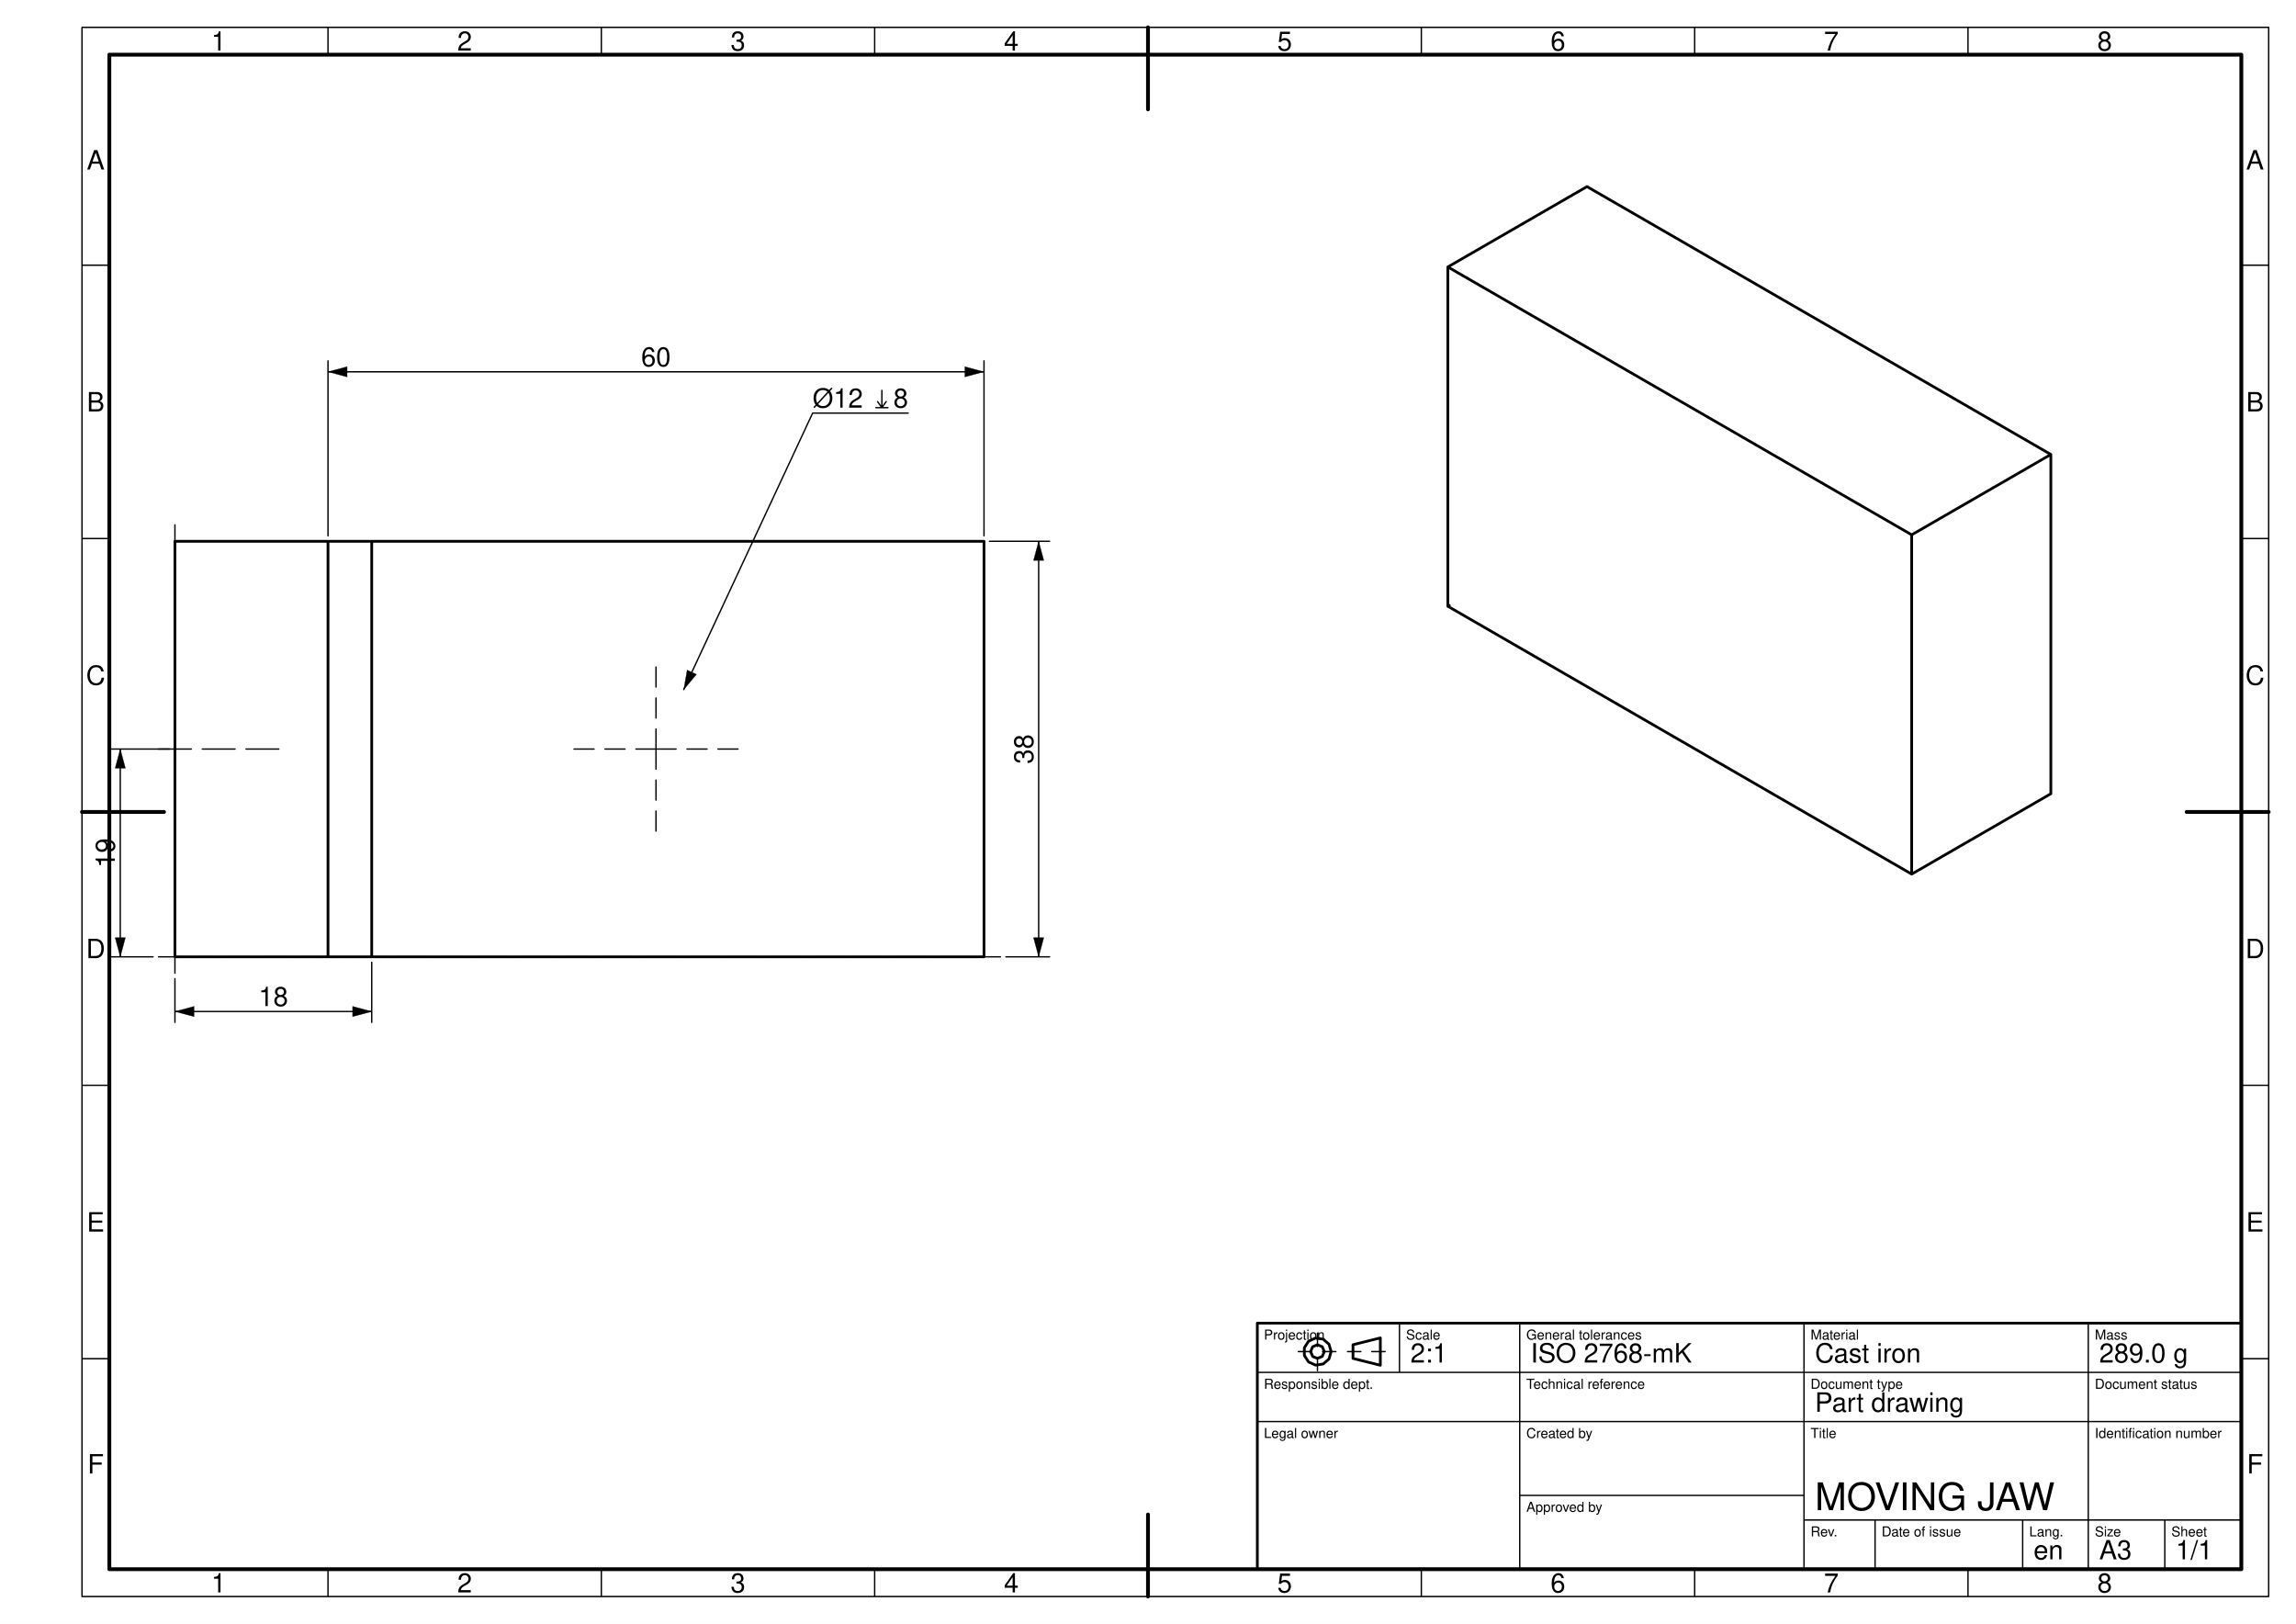
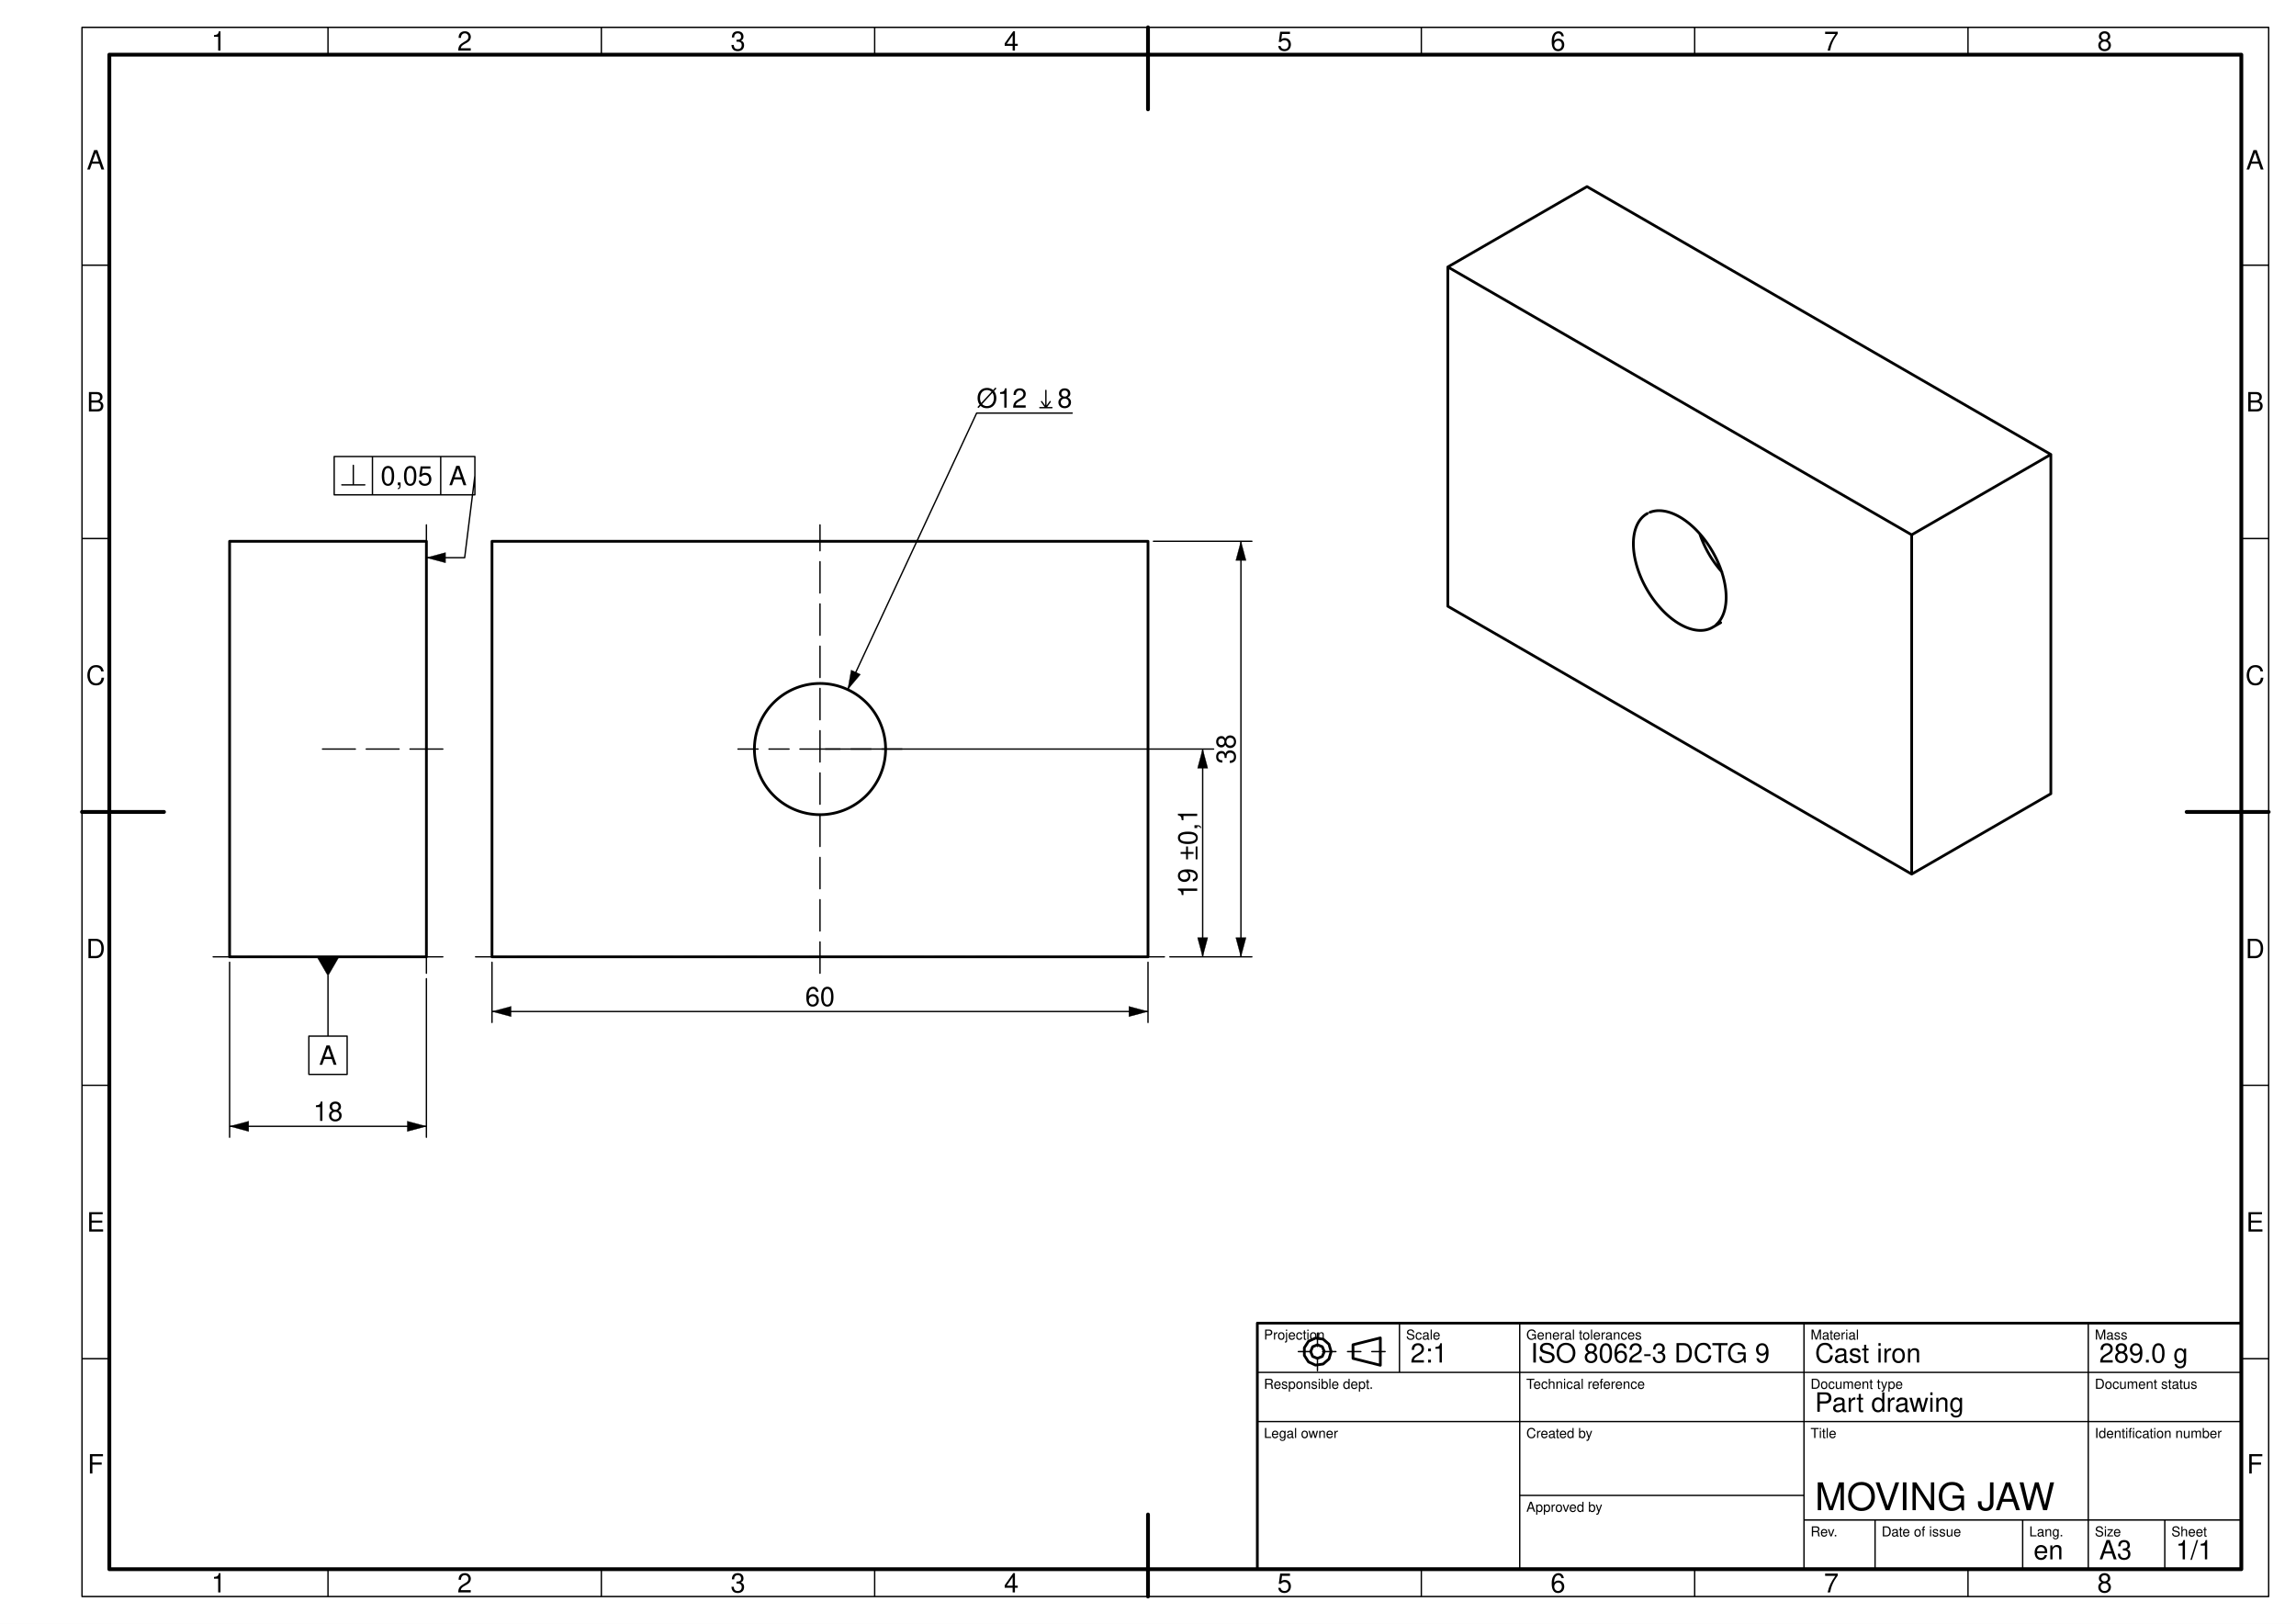
<svg xmlns="http://www.w3.org/2000/svg" width="420mm" height="297mm" viewBox="0 0 420 297">
  <rect width="420" height="297" fill="white" />
-   <path d="M60.000 68.000L63.500 68.938L63.500 67.062Z" fill="rgb(0,0,0)" stroke="rgb(0,0,0)" stroke-width="0.05" />
-   <path d="M180.000 68.000L176.500 67.062L176.500 68.938Z" fill="rgb(0,0,0)" stroke="rgb(0,0,0)" stroke-width="0.05" />
-   <path d="M32.000 185.000L35.500 185.938L35.500 184.062Z" fill="rgb(0,0,0)" stroke="rgb(0,0,0)" stroke-width="0.05" />
-   <path d="M68.000 185.000L64.500 184.062L64.500 185.938Z" fill="rgb(0,0,0)" stroke="rgb(0,0,0)" stroke-width="0.05" />
-   <path d="M190.000 175.000L190.938 171.500L189.062 171.500Z" fill="rgb(0,0,0)" stroke="rgb(0,0,0)" stroke-width="0.05" />
-   <path d="M190.000 99.000L189.062 102.500L190.938 102.500Z" fill="rgb(0,0,0)" stroke="rgb(0,0,0)" stroke-width="0.05" />
-   <path d="M125.071 126.124L127.401 123.349L125.701 122.556Z" fill="rgb(0,0,0)" stroke="rgb(0,0,0)" stroke-width="0.05" />
-   <path d="M22.000 175.000L22.938 171.500L21.062 171.500Z" fill="rgb(0,0,0)" stroke="rgb(0,0,0)" stroke-width="0.05" />
-   <path d="M22.000 137.000L21.062 140.500L22.938 140.500Z" fill="rgb(0,0,0)" stroke="rgb(0,0,0)" stroke-width="0.05" />
-   <path d="M15.000 292.000L415.000 292.000L415.000 5.000L15.000 5.000L15.000 292.000M60.000 10.000L60.000 5.000M60.000 287.000L60.000 292.000M110.000 10.000L110.000 5.000M110.000 287.000L110.000 292.000M160.000 10.000L160.000 5.000M160.000 287.000L160.000 292.000M210.000 10.000L210.000 5.000M210.000 287.000L210.000 292.000M260.000 10.000L260.000 5.000M260.000 287.000L260.000 292.000M310.000 10.000L310.000 5.000M310.000 287.000L310.000 292.000M360.000 10.000L360.000 5.000M360.000 287.000L360.000 292.000M410.000 248.500L415.000 248.500M20.000 248.500L15.000 248.500M410.000 198.500L415.000 198.500M20.000 198.500L15.000 198.500M410.000 148.500L415.000 148.500M20.000 148.500L15.000 148.500M410.000 98.500L415.000 98.500M20.000 98.500L15.000 98.500M410.000 48.500L415.000 48.500M20.000 48.500L15.000 48.500M410.000 260.000L382.000 260.000L330.000 260.000L278.000 260.000L278.000 287.000L278.000 273.500L278.000 260.000L278.000 251.000L230.000 251.000L256.000 251.000L278.000 251.000L330.000 251.000L382.000 251.000L410.000 251.000L410.000 260.000L410.000 278.000L410.000 287.000L396.000 287.000L382.000 287.000L370.000 287.000L343.000 287.000L330.000 287.000L278.000 287.000L230.000 287.000L230.000 260.000L230.000 251.000L230.000 242.000L256.000 242.000L278.000 242.000L330.000 242.000L382.000 242.000L410.000 242.000L410.000 251.000M256.000 251.000L256.000 242.000M278.000 251.000L278.000 242.000M330.000 260.000L330.000 273.500L330.000 287.000L330.000 278.000L330.000 260.000L330.000 251.000L330.000 242.000M382.000 287.000L382.000 278.000L382.000 260.000L382.000 251.000L382.000 242.000M230.000 260.000L278.000 260.000M278.000 273.500L330.000 273.500M330.000 278.000L382.000 278.000L396.000 278.000L410.000 278.000L382.000 278.000L370.000 278.000L343.000 278.000L330.000 278.000M343.000 287.000L343.000 278.000M370.000 287.000L370.000 278.000M396.000 287.000L396.000 278.000M60.000 98.000L60.000 66.000M180.000 98.000L180.000 66.000M60.000 68.000L180.000 68.000M32.000 179.000L32.000 187.000M68.000 176.000L68.000 187.000M32.000 185.000L68.000 185.000M184.000 175.000L192.000 175.000M181.000 99.000L192.000 99.000M190.000 175.000L190.000 99.000M161.320 71.405L161.320 74.555L162.108 73.453M160.218 74.555L162.423 74.555M160.533 73.453L161.320 74.555M125.071 126.124L148.652 75.555L166.131 75.555M28.000 175.000L20.000 175.000M31.000 137.000L20.000 137.000M22.000 175.000L22.000 137.000" fill="none" stroke="black" stroke-width="0.25" stroke-linecap="round" stroke-linejoin="round" />
+   <path d="M210.000 185.000L206.500 184.062L206.500 185.938Z" fill="rgb(0,0,0)" stroke="rgb(0,0,0)" stroke-width="0.05" />
+   <path d="M90.000 185.000L93.500 185.938L93.500 184.062Z" fill="rgb(0,0,0)" stroke="rgb(0,0,0)" stroke-width="0.05" />
+   <path d="M78.000 206.000L74.500 205.062L74.500 206.938Z" fill="rgb(0,0,0)" stroke="rgb(0,0,0)" stroke-width="0.05" />
+   <path d="M42.000 206.000L45.500 206.938L45.500 205.062Z" fill="rgb(0,0,0)" stroke="rgb(0,0,0)" stroke-width="0.05" />
+   <path d="M227.000 175.000L227.938 171.500L226.062 171.500Z" fill="rgb(0,0,0)" stroke="rgb(0,0,0)" stroke-width="0.05" />
+   <path d="M227.000 99.000L226.062 102.500L227.938 102.500Z" fill="rgb(0,0,0)" stroke="rgb(0,0,0)" stroke-width="0.05" />
+   <path d="M155.071 126.124L157.401 123.349L155.701 122.556Z" fill="rgb(0,0,0)" stroke="rgb(0,0,0)" stroke-width="0.05" />
+   <path d="M220.000 175.000L220.938 171.500L219.062 171.500Z" fill="rgb(0,0,0)" stroke="rgb(0,0,0)" stroke-width="0.05" />
+   <path d="M220.000 137.000L219.062 140.500L220.938 140.500Z" fill="rgb(0,0,0)" stroke="rgb(0,0,0)" stroke-width="0.05" />
+   <path d="M62.030 175.000L57.970 175.000L60.000 178.500Z" fill="rgb(0,0,0)" stroke="rgb(0,0,0)" stroke-width="0.05" />
+   <path d="M78.000 102.000L81.500 102.938L81.500 101.062Z" fill="rgb(0,0,0)" stroke="rgb(0,0,0)" stroke-width="0.05" />
+   <path d="M15.000 292.000L415.000 292.000L415.000 5.000L15.000 5.000L15.000 292.000M60.000 10.000L60.000 5.000M60.000 287.000L60.000 292.000M110.000 10.000L110.000 5.000M110.000 287.000L110.000 292.000M160.000 10.000L160.000 5.000M160.000 287.000L160.000 292.000M210.000 10.000L210.000 5.000M210.000 287.000L210.000 292.000M260.000 10.000L260.000 5.000M260.000 287.000L260.000 292.000M310.000 10.000L310.000 5.000M310.000 287.000L310.000 292.000M360.000 10.000L360.000 5.000M360.000 287.000L360.000 292.000M410.000 248.500L415.000 248.500M20.000 248.500L15.000 248.500M410.000 198.500L415.000 198.500M20.000 198.500L15.000 198.500M410.000 148.500L415.000 148.500M20.000 148.500L15.000 148.500M410.000 98.500L415.000 98.500M20.000 98.500L15.000 98.500M410.000 48.500L415.000 48.500M20.000 48.500L15.000 48.500M410.000 260.000L382.000 260.000L330.000 260.000L278.000 260.000L278.000 287.000L278.000 273.500L278.000 260.000L278.000 251.000L230.000 251.000L256.000 251.000L278.000 251.000L330.000 251.000L382.000 251.000L410.000 251.000L410.000 260.000L410.000 278.000L410.000 287.000L396.000 287.000L382.000 287.000L370.000 287.000L343.000 287.000L330.000 287.000L278.000 287.000L230.000 287.000L230.000 260.000L230.000 251.000L230.000 242.000L256.000 242.000L278.000 242.000L330.000 242.000L382.000 242.000L410.000 242.000L410.000 251.000M256.000 251.000L256.000 242.000M278.000 251.000L278.000 242.000M330.000 260.000L330.000 273.500L330.000 287.000L330.000 278.000L330.000 260.000L330.000 251.000L330.000 242.000M382.000 287.000L382.000 278.000L382.000 260.000L382.000 251.000L382.000 242.000M230.000 260.000L278.000 260.000M278.000 273.500L330.000 273.500M330.000 278.000L382.000 278.000L396.000 278.000L410.000 278.000L382.000 278.000L370.000 278.000L343.000 278.000L330.000 278.000M343.000 287.000L343.000 278.000M370.000 287.000L370.000 278.000M396.000 287.000L396.000 278.000M210.000 176.000L210.000 187.000M90.000 176.000L90.000 187.000M210.000 185.000L90.000 185.000M78.000 179.000L78.000 208.000M42.000 176.000L42.000 208.000M78.000 206.000L42.000 206.000M222.000 175.000L214.000 175.000L229.000 175.000M211.000 99.000L229.000 99.000M227.000 175.000L227.000 99.000M191.320 71.405L191.320 74.555L192.108 73.453M190.218 74.555L192.423 74.555M190.533 73.453L191.320 74.555M155.071 126.124L178.652 75.555L196.131 75.555M151.000 137.000L222.000 137.000M220.000 175.000L220.000 137.000M56.500 196.500L63.500 196.500L63.500 189.500L56.500 189.500L56.500 196.500M60.000 178.500L60.000 189.500M61.131 90.500L86.869 90.500L86.869 83.500L61.131 83.500L61.131 90.500M62.531 88.680L66.731 88.680M64.631 88.680L64.631 85.110M68.131 90.500L68.131 83.500M80.617 90.500L80.617 83.500M78.000 102.000L85.000 102.000L86.869 87.000" fill="none" stroke="black" stroke-width="0.25" stroke-linecap="round" stroke-linejoin="round" />
  <path d="M246.500 247.200L253.500 247.200" fill="none" stroke="black" stroke-width="0.25" stroke-linecap="round" stroke-linejoin="round" stroke-dasharray="2.438 1 0 1" />
  <path d="M237.500 247.200L244.500 247.200" fill="none" stroke="black" stroke-width="0.25" stroke-linecap="round" stroke-linejoin="round" stroke-dasharray="2.438 1 0 1" />
  <path d="M241.000 250.700L241.000 243.700" fill="none" stroke="black" stroke-width="0.25" stroke-linecap="round" stroke-linejoin="round" stroke-dasharray="2.438 1 0 1" />
-   <path d="M120.001 137.000L135.000 137.000" fill="none" stroke="black" stroke-width="0.25" stroke-linecap="round" stroke-linejoin="round" stroke-dasharray="3.666 1 0 1" />
-   <path d="M119.999 137.000L105.000 137.000" fill="none" stroke="black" stroke-width="0.25" stroke-linecap="round" stroke-linejoin="round" stroke-dasharray="3.666 1 0 1" />
-   <path d="M120.000 136.999L120.000 122.000" fill="none" stroke="black" stroke-width="0.25" stroke-linecap="round" stroke-linejoin="round" stroke-dasharray="3.666 1 0 1" />
-   <path d="M120.000 137.001L120.000 152.000" fill="none" stroke="black" stroke-width="0.25" stroke-linecap="round" stroke-linejoin="round" stroke-dasharray="3.666 1 0 1" />
-   <path d="M29.000 137.000L51.000 137.000" fill="none" stroke="black" stroke-width="0.25" stroke-linecap="round" stroke-linejoin="round" stroke-dasharray="6 1 0 1" />
-   <path d="M29.000 175.000L71.000 175.000" fill="none" stroke="black" stroke-width="0.25" stroke-linecap="round" stroke-linejoin="round" stroke-dasharray="4.357 1 0 1" />
-   <path d="M32.000 96.000L32.000 178.000" fill="none" stroke="black" stroke-width="0.25" stroke-linecap="round" stroke-linejoin="round" stroke-dasharray="5.727 1 0 1" />
-   <path d="M57.000 175.000L183.000 175.000" fill="none" stroke="black" stroke-width="0.25" stroke-linecap="round" stroke-linejoin="round" stroke-dasharray="5.632 1 0 1" />
-   <path d="M247.500 248.450L252.500 249.700L252.500 244.700L247.500 245.950L247.500 248.450M243.500 247.200L243.103 245.848L242.039 244.926L240.644 244.725L239.363 245.311L238.601 246.496L238.601 247.904L239.363 249.089L240.644 249.675L242.039 249.474L243.103 248.552L243.500 247.200M242.250 247.200L241.884 246.316L241.000 245.950L240.116 246.316L239.750 247.200L240.116 248.084L241.000 248.450L241.884 248.084L242.250 247.200M230.000 287.000L410.000 287.000L410.000 242.000L230.000 242.000L230.000 287.000M60.000 175.000L180.000 175.000L180.000 99.000L60.000 99.000L60.000 175.000M32.000 175.000L68.000 175.000L68.000 99.000L32.000 99.000L32.000 175.000M265.111 110.727L264.846 110.880L264.846 48.827L290.302 34.130L375.154 83.120L375.154 145.173L349.698 159.870L264.846 110.880M349.698 159.870L349.698 97.816L375.154 83.120M264.846 48.827L349.698 97.816" fill="none" stroke="black" stroke-width="0.5" stroke-linecap="round" stroke-linejoin="round" />
+   <path d="M150.001 137.000L165.000 137.000" fill="none" stroke="black" stroke-width="0.25" stroke-linecap="round" stroke-linejoin="round" stroke-dasharray="3.666 1 0 1" />
+   <path d="M149.999 137.000L135.000 137.000" fill="none" stroke="black" stroke-width="0.25" stroke-linecap="round" stroke-linejoin="round" stroke-dasharray="3.666 1 0 1" />
+   <path d="M150.000 178.000L150.000 96.000" fill="none" stroke="black" stroke-width="0.25" stroke-linecap="round" stroke-linejoin="round" stroke-dasharray="5.727 1 0 1" />
+   <path d="M59.000 137.000L81.000 137.000" fill="none" stroke="black" stroke-width="0.25" stroke-linecap="round" stroke-linejoin="round" stroke-dasharray="6 1 0 1" />
+   <path d="M87.000 175.000L213.000 175.000" fill="none" stroke="black" stroke-width="0.25" stroke-linecap="round" stroke-linejoin="round" stroke-dasharray="5.632 1 0 1" />
+   <path d="M39.000 175.000L81.000 175.000" fill="none" stroke="black" stroke-width="0.25" stroke-linecap="round" stroke-linejoin="round" stroke-dasharray="4.357 1 0 1" />
+   <path d="M78.000 178.000L78.000 96.000" fill="none" stroke="black" stroke-width="0.25" stroke-linecap="round" stroke-linejoin="round" stroke-dasharray="5.727 1 0 1" />
+   <path d="M247.500 248.450L252.500 249.700L252.500 244.700L247.500 245.950L247.500 248.450M243.500 247.200L243.103 245.848L242.039 244.926L240.644 244.725L239.363 245.311L238.601 246.496L238.601 247.904L239.363 249.089L240.644 249.675L242.039 249.474L243.103 248.552L243.500 247.200M242.250 247.200L241.884 246.316L241.000 245.950L240.116 246.316L239.750 247.200L240.116 248.084L241.000 248.450L241.884 248.084L242.250 247.200M230.000 287.000L410.000 287.000L410.000 242.000L230.000 242.000L230.000 287.000M210.000 175.000L90.000 175.000L90.000 99.000L210.000 99.000L210.000 175.000M141.635 145.604L141.318 145.284L141.015 144.954L140.724 144.612L140.446 144.261L140.183 143.900L139.933 143.532L139.699 143.155L139.479 142.772L139.275 142.383L139.087 141.990L138.913 141.592L138.756 141.191L138.614 140.788L138.487 140.384L138.376 139.979L138.279 139.575L138.198 139.171L138.131 138.769L138.078 138.370L138.040 137.973L138.014 137.581L138.002 137.192L138.002 136.808L138.014 136.419L138.040 136.027L138.078 135.630L138.131 135.231L138.198 134.829L138.279 134.425L138.376 134.021L138.487 133.616L138.614 133.212L138.756 132.809L138.913 132.408L139.087 132.010L139.275 131.617L139.479 131.228L139.699 130.845L139.933 130.468L140.183 130.100L140.446 129.739L140.724 129.388L141.015 129.046L141.318 128.716L141.635 128.396L141.963 128.089L142.301 127.795L142.650 127.514L143.009 127.247L143.375 126.994L143.750 126.756L144.131 126.533L144.519 126.325L144.911 126.132L145.308 125.955L145.708 125.794L146.111 125.648L146.515 125.517L146.920 125.402L147.324 125.302L147.728 125.217L148.131 125.146L148.531 125.090L148.928 125.048L149.322 125.019L149.711 125.003L150.096 125.000L150.483 125.010L150.875 125.032L151.270 125.067L151.669 125.117L152.070 125.180L152.474 125.258L152.878 125.350L153.283 125.458L153.687 125.581L154.091 125.719L154.492 125.873L154.891 126.042L155.285 126.227L155.675 126.427L156.060 126.643L156.438 126.873L156.809 127.119L157.172 127.379L157.525 127.653L157.869 127.941L158.203 128.241L158.525 128.555L158.835 128.880L159.133 129.216L159.417 129.562L159.687 129.918L159.944 130.283L160.186 130.656L160.413 131.036L160.625 131.422L160.821 131.813L161.002 132.209L161.167 132.608L161.317 133.010L161.452 133.414L161.571 133.818L161.674 134.223L161.763 134.627L161.837 135.030L161.897 135.431L161.943 135.829L161.975 136.223L161.994 136.614L162.000 137.000L161.994 137.386L161.975 137.777L161.943 138.171L161.897 138.569L161.837 138.970L161.763 139.373L161.674 139.777L161.571 140.182L161.452 140.586L161.317 140.990L161.167 141.392L161.002 141.791L160.821 142.187L160.625 142.578L160.413 142.964L160.186 143.344L159.944 143.717L159.687 144.082L159.417 144.438L159.133 144.784L158.835 145.120L158.525 145.445L158.203 145.759L157.869 146.059L157.525 146.347L157.172 146.621L156.809 146.881L156.438 147.127L156.060 147.357L155.675 147.573L155.285 147.773L154.891 147.958L154.492 148.127L154.091 148.281L153.687 148.419L153.283 148.542L152.878 148.650L152.474 148.742L152.070 148.820L151.669 148.883L151.270 148.933L150.875 148.968L150.483 148.990L150.096 149.000L149.711 148.997L149.322 148.981L148.928 148.952L148.531 148.910L148.131 148.854L147.728 148.783L147.324 148.698L146.920 148.598L146.515 148.483L146.111 148.352L145.708 148.206L145.308 148.045L144.911 147.868L144.519 147.675L144.131 147.467L143.750 147.244L143.375 147.006L143.009 146.753L142.650 146.486L142.301 146.205L141.963 145.911L141.635 145.604M78.000 99.000L78.000 175.000L42.000 175.000L42.000 99.000L78.000 99.000M349.698 159.870L264.846 110.880L264.846 48.827L290.302 34.130L375.154 83.120L375.154 145.173L349.698 159.870L349.698 97.816L375.154 83.120M349.698 97.816L264.846 48.827M314.757 113.883L313.272 114.741M313.300 114.724L313.072 114.849L312.837 114.958L312.593 115.053L312.343 115.132L312.087 115.196L311.825 115.245L311.557 115.279L311.285 115.298L311.009 115.303L310.730 115.292L310.449 115.268L310.165 115.230L309.880 115.178L309.593 115.113L309.307 115.035L309.021 114.946L308.736 114.845L308.452 114.733L308.170 114.610L307.891 114.477L307.614 114.336L307.340 114.185L307.068 114.026L306.792 113.854L306.514 113.670L306.233 113.473L305.950 113.264L305.666 113.042L305.380 112.807L305.094 112.561L304.808 112.301L304.522 112.030L304.237 111.746L303.954 111.451L303.674 111.144L303.396 110.827L303.122 110.499L302.853 110.161L302.588 109.814L302.328 109.457L302.075 109.093L301.828 108.721L301.589 108.343L301.357 107.958L301.133 107.568L300.918 107.174L300.713 106.777L300.516 106.377L300.330 105.975L300.154 105.572L299.988 105.169L299.833 104.766L299.689 104.366L299.555 103.967L299.433 103.572L299.321 103.180L299.221 102.793L299.131 102.411L299.052 102.035L298.984 101.666L298.927 101.303L298.880 100.947L298.842 100.600L298.815 100.260L298.797 99.929L298.788 99.607L298.788 99.293L298.797 98.981L298.815 98.671L298.842 98.363L298.880 98.059L298.927 97.758L298.984 97.461L299.052 97.170L299.131 96.885L299.221 96.607L299.321 96.336L299.433 96.073L299.555 95.819L299.689 95.575L299.833 95.341L299.988 95.117L300.154 94.906L300.330 94.706L300.516 94.519L300.713 94.346L300.918 94.186L301.133 94.040L301.357 93.909M301.828 93.690L302.075 93.603L302.328 93.531L302.588 93.474L302.853 93.433L303.122 93.406L303.396 93.395L303.674 93.398L303.954 93.415L304.237 93.446L304.522 93.492L304.808 93.550L305.094 93.621L305.380 93.705L305.666 93.800L305.950 93.907L306.233 94.024L306.514 94.152L306.792 94.289L307.068 94.435L307.340 94.590L307.614 94.756L307.891 94.934L308.170 95.124L308.452 95.327L308.736 95.543L309.021 95.771L309.307 96.011L309.593 96.265L309.880 96.530L310.165 96.808L310.449 97.097L310.730 97.398L311.009 97.710L311.285 98.033L311.557 98.366L311.825 98.708L312.087 99.060L312.343 99.421L312.593 99.789L312.837 100.164L313.072 100.546L313.300 100.933L313.519 101.325L313.730 101.721L313.931 102.120L314.122 102.521L314.303 102.924L314.475 103.327L314.635 103.729L314.785 104.131L314.924 104.531L315.052 104.928L315.169 105.321L315.275 105.711L315.370 106.095L315.454 106.474L315.527 106.847L315.590 107.214L315.642 107.573L315.685 107.924L315.717 108.268L315.740 108.603L315.753 108.930L315.757 109.247L315.753 109.560L315.740 109.871L315.717 110.180L315.685 110.486L315.642 110.789L315.590 111.088L315.527 111.382L315.454 111.670L315.370 111.952L315.275 112.227L315.169 112.494L315.052 112.752L314.924 113.001L314.785 113.241L314.635 113.469L314.475 113.687L314.303 113.892L314.122 114.086L313.931 114.266M314.988 104.613L314.849 104.454L314.710 104.295L314.573 104.131L314.436 103.967L314.302 103.798L314.166 103.629L314.035 103.455L313.902 103.282L313.772 103.103L313.642 102.925L313.515 102.743L313.389 102.561L313.265 102.375L313.142 102.189L313.021 102.000L312.902 101.811L312.785 101.619L312.671 101.426L312.558 101.232L312.447 101.036L312.339 100.840L312.232 100.642L312.129 100.444L312.026 100.245L311.928 100.045L311.830 99.845L311.737 99.644L311.644 99.443L311.556 99.241L311.468 99.040L311.386 98.838L311.302 98.637L311.225 98.435L311.147 98.234L311.075 98.034L311.002 97.834L310.935 97.635" fill="none" stroke="black" stroke-width="0.5" stroke-linecap="round" stroke-linejoin="round" />
  <path d="M20.000 287.000L410.000 287.000L410.000 10.000L20.000 10.000L20.000 287.000M210.000 292.000L210.000 277.000M210.000 5.000L210.000 20.000M15.000 148.500L30.000 148.500M415.000 148.500L400.000 148.500" fill="none" stroke="black" stroke-width="0.7" stroke-linecap="round" stroke-linejoin="round" />
  <text transform="translate(40.000 7.500) rotate(-0.000) translate(0 1.750)" font-family="Helvetica, Arial, sans-serif" font-size="4.875" text-anchor="middle">1</text>
  <text transform="translate(40.000 289.500) rotate(-0.000) translate(0 1.750)" font-family="Helvetica, Arial, sans-serif" font-size="4.875" text-anchor="middle">1</text>
  <text transform="translate(85.000 7.500) rotate(-0.000) translate(0 1.750)" font-family="Helvetica, Arial, sans-serif" font-size="4.875" text-anchor="middle">2</text>
  <text transform="translate(85.000 289.500) rotate(-0.000) translate(0 1.750)" font-family="Helvetica, Arial, sans-serif" font-size="4.875" text-anchor="middle">2</text>
  <text transform="translate(135.000 7.500) rotate(-0.000) translate(0 1.750)" font-family="Helvetica, Arial, sans-serif" font-size="4.875" text-anchor="middle">3</text>
  <text transform="translate(135.000 289.500) rotate(-0.000) translate(0 1.750)" font-family="Helvetica, Arial, sans-serif" font-size="4.875" text-anchor="middle">3</text>
  <text transform="translate(185.000 7.500) rotate(-0.000) translate(0 1.750)" font-family="Helvetica, Arial, sans-serif" font-size="4.875" text-anchor="middle">4</text>
  <text transform="translate(185.000 289.500) rotate(-0.000) translate(0 1.750)" font-family="Helvetica, Arial, sans-serif" font-size="4.875" text-anchor="middle">4</text>
  <text transform="translate(235.000 7.500) rotate(-0.000) translate(0 1.750)" font-family="Helvetica, Arial, sans-serif" font-size="4.875" text-anchor="middle">5</text>
  <text transform="translate(235.000 289.500) rotate(-0.000) translate(0 1.750)" font-family="Helvetica, Arial, sans-serif" font-size="4.875" text-anchor="middle">5</text>
  <text transform="translate(285.000 7.500) rotate(-0.000) translate(0 1.750)" font-family="Helvetica, Arial, sans-serif" font-size="4.875" text-anchor="middle">6</text>
  <text transform="translate(285.000 289.500) rotate(-0.000) translate(0 1.750)" font-family="Helvetica, Arial, sans-serif" font-size="4.875" text-anchor="middle">6</text>
  <text transform="translate(335.000 7.500) rotate(-0.000) translate(0 1.750)" font-family="Helvetica, Arial, sans-serif" font-size="4.875" text-anchor="middle">7</text>
  <text transform="translate(335.000 289.500) rotate(-0.000) translate(0 1.750)" font-family="Helvetica, Arial, sans-serif" font-size="4.875" text-anchor="middle">7</text>
  <text transform="translate(385.000 7.500) rotate(-0.000) translate(0 1.750)" font-family="Helvetica, Arial, sans-serif" font-size="4.875" text-anchor="middle">8</text>
  <text transform="translate(385.000 289.500) rotate(-0.000) translate(0 1.750)" font-family="Helvetica, Arial, sans-serif" font-size="4.875" text-anchor="middle">8</text>
  <text transform="translate(412.500 267.750) rotate(-0.000) translate(0 1.750)" font-family="Helvetica, Arial, sans-serif" font-size="4.875" text-anchor="middle">F</text>
  <text transform="translate(17.500 267.750) rotate(-0.000) translate(0 1.750)" font-family="Helvetica, Arial, sans-serif" font-size="4.875" text-anchor="middle">F</text>
  <text transform="translate(412.500 223.500) rotate(-0.000) translate(0 1.750)" font-family="Helvetica, Arial, sans-serif" font-size="4.875" text-anchor="middle">E</text>
  <text transform="translate(17.500 223.500) rotate(-0.000) translate(0 1.750)" font-family="Helvetica, Arial, sans-serif" font-size="4.875" text-anchor="middle">E</text>
  <text transform="translate(412.500 173.500) rotate(-0.000) translate(0 1.750)" font-family="Helvetica, Arial, sans-serif" font-size="4.875" text-anchor="middle">D</text>
  <text transform="translate(17.500 173.500) rotate(-0.000) translate(0 1.750)" font-family="Helvetica, Arial, sans-serif" font-size="4.875" text-anchor="middle">D</text>
  <text transform="translate(412.500 123.500) rotate(-0.000) translate(0 1.750)" font-family="Helvetica, Arial, sans-serif" font-size="4.875" text-anchor="middle">C</text>
  <text transform="translate(17.500 123.500) rotate(-0.000) translate(0 1.750)" font-family="Helvetica, Arial, sans-serif" font-size="4.875" text-anchor="middle">C</text>
  <text transform="translate(412.500 73.500) rotate(-0.000) translate(0 1.750)" font-family="Helvetica, Arial, sans-serif" font-size="4.875" text-anchor="middle">B</text>
  <text transform="translate(17.500 73.500) rotate(-0.000) translate(0 1.750)" font-family="Helvetica, Arial, sans-serif" font-size="4.875" text-anchor="middle">B</text>
  <text transform="translate(412.500 29.250) rotate(-0.000) translate(0 1.750)" font-family="Helvetica, Arial, sans-serif" font-size="4.875" text-anchor="middle">A</text>
  <text transform="translate(17.500 29.250) rotate(-0.000) translate(0 1.750)" font-family="Helvetica, Arial, sans-serif" font-size="4.875" text-anchor="middle">A</text>
  <text transform="translate(231.200 243.200) rotate(-0.000) translate(0 1.800)" font-family="Helvetica, Arial, sans-serif" font-size="2.507" text-anchor="start">Projection</text>
  <text transform="translate(257.200 243.200) rotate(-0.000) translate(0 1.800)" font-family="Helvetica, Arial, sans-serif" font-size="2.507" text-anchor="start">Scale</text>
  <text transform="translate(258.000 249.200) rotate(-0.000) translate(0 0.000)" font-family="Helvetica, Arial, sans-serif" font-size="4.875" text-anchor="start">2:1</text>
  <text transform="translate(279.200 243.200) rotate(-0.000) translate(0 1.800)" font-family="Helvetica, Arial, sans-serif" font-size="2.507" text-anchor="start">General tolerances</text>
-   <text transform="translate(280.000 249.200) rotate(-0.000) translate(0 0.000)" font-family="Helvetica, Arial, sans-serif" font-size="4.875" text-anchor="start">ISO 2768-mK</text>
+   <text transform="translate(280.000 249.200) rotate(-0.000) translate(0 0.000)" font-family="Helvetica, Arial, sans-serif" font-size="4.875" text-anchor="start">ISO 8062-3 DCTG 9</text>
  <text transform="translate(331.200 243.200) rotate(-0.000) translate(0 1.800)" font-family="Helvetica, Arial, sans-serif" font-size="2.507" text-anchor="start">Material</text>
  <text transform="translate(332.000 249.200) rotate(-0.000) translate(0 0.000)" font-family="Helvetica, Arial, sans-serif" font-size="4.875" text-anchor="start">Cast iron</text>
  <text transform="translate(383.200 243.200) rotate(-0.000) translate(0 1.800)" font-family="Helvetica, Arial, sans-serif" font-size="2.507" text-anchor="start">Mass</text>
  <text transform="translate(384.000 249.200) rotate(-0.000) translate(0 0.000)" font-family="Helvetica, Arial, sans-serif" font-size="4.875" text-anchor="start">289.0 g</text>
  <text transform="translate(231.200 252.200) rotate(-0.000) translate(0 1.800)" font-family="Helvetica, Arial, sans-serif" font-size="2.507" text-anchor="start">Responsible dept.</text>
  <text transform="translate(279.200 252.200) rotate(-0.000) translate(0 1.800)" font-family="Helvetica, Arial, sans-serif" font-size="2.507" text-anchor="start">Technical reference</text>
  <text transform="translate(331.200 252.200) rotate(-0.000) translate(0 1.800)" font-family="Helvetica, Arial, sans-serif" font-size="2.507" text-anchor="start">Document type</text>
  <text transform="translate(332.000 258.200) rotate(-0.000) translate(0 0.000)" font-family="Helvetica, Arial, sans-serif" font-size="4.875" text-anchor="start">Part drawing</text>
  <text transform="translate(383.200 252.200) rotate(-0.000) translate(0 1.800)" font-family="Helvetica, Arial, sans-serif" font-size="2.507" text-anchor="start">Document status</text>
  <text transform="translate(231.200 261.200) rotate(-0.000) translate(0 1.800)" font-family="Helvetica, Arial, sans-serif" font-size="2.507" text-anchor="start">Legal owner</text>
  <text transform="translate(279.200 261.200) rotate(-0.000) translate(0 1.800)" font-family="Helvetica, Arial, sans-serif" font-size="2.507" text-anchor="start">Created by</text>
  <text transform="translate(279.200 274.700) rotate(-0.000) translate(0 1.800)" font-family="Helvetica, Arial, sans-serif" font-size="2.507" text-anchor="start">Approved by</text>
  <text transform="translate(331.200 261.200) rotate(-0.000) translate(0 1.800)" font-family="Helvetica, Arial, sans-serif" font-size="2.507" text-anchor="start">Title</text>
  <text transform="translate(332.000 276.200) rotate(-0.000) translate(0 0.000)" font-family="Helvetica, Arial, sans-serif" font-size="6.964" text-anchor="start">MOVING JAW</text>
  <text transform="translate(383.200 261.200) rotate(-0.000) translate(0 1.800)" font-family="Helvetica, Arial, sans-serif" font-size="2.507" text-anchor="start">Identification number</text>
  <text transform="translate(331.200 279.200) rotate(-0.000) translate(0 1.800)" font-family="Helvetica, Arial, sans-serif" font-size="2.507" text-anchor="start">Rev.</text>
  <text transform="translate(344.200 279.200) rotate(-0.000) translate(0 1.800)" font-family="Helvetica, Arial, sans-serif" font-size="2.507" text-anchor="start">Date of issue</text>
  <text transform="translate(371.200 279.200) rotate(-0.000) translate(0 1.800)" font-family="Helvetica, Arial, sans-serif" font-size="2.507" text-anchor="start">Lang.</text>
  <text transform="translate(372.000 285.200) rotate(-0.000) translate(0 0.000)" font-family="Helvetica, Arial, sans-serif" font-size="4.875" text-anchor="start">en</text>
  <text transform="translate(383.200 279.200) rotate(-0.000) translate(0 1.800)" font-family="Helvetica, Arial, sans-serif" font-size="2.507" text-anchor="start">Size</text>
  <text transform="translate(384.000 285.200) rotate(-0.000) translate(0 0.000)" font-family="Helvetica, Arial, sans-serif" font-size="4.875" text-anchor="start">A3</text>
  <text transform="translate(397.200 279.200) rotate(-0.000) translate(0 1.800)" font-family="Helvetica, Arial, sans-serif" font-size="2.507" text-anchor="start">Sheet</text>
  <text transform="translate(398.000 285.200) rotate(-0.000) translate(0 0.000)" font-family="Helvetica, Arial, sans-serif" font-size="4.875" text-anchor="start">1/1</text>
-   <text transform="translate(120.000 67.000) rotate(-0.000) translate(0 0.000)" font-family="Helvetica, Arial, sans-serif" font-size="4.875" text-anchor="middle">60</text>
-   <text transform="translate(50.000 184.000) rotate(-0.000) translate(0 0.000)" font-family="Helvetica, Arial, sans-serif" font-size="4.875" text-anchor="middle">18</text>
-   <text transform="translate(189.000 137.000) rotate(-90.000) translate(0 0.000)" font-family="Helvetica, Arial, sans-serif" font-size="4.875" text-anchor="middle">38</text>
-   <text transform="translate(148.652 74.555) rotate(-0.000) translate(0 0.000)" font-family="Helvetica, Arial, sans-serif" font-size="4.875" text-anchor="start">Ø</text>
-   <text transform="translate(152.445 74.555) rotate(-0.000) translate(0 0.000)" font-family="Helvetica, Arial, sans-serif" font-size="4.875" text-anchor="start">12</text>
-   <text transform="translate(157.865 74.555) rotate(-0.000) translate(0 0.000)" font-family="Helvetica, Arial, sans-serif" font-size="4.875" text-anchor="start" />
-   <text transform="translate(157.865 74.555) rotate(-0.000) translate(0 0.000)" font-family="Helvetica, Arial, sans-serif" font-size="4.875" text-anchor="start"> </text>
-   <text transform="translate(163.420 74.555) rotate(-0.000) translate(0 0.000)" font-family="Helvetica, Arial, sans-serif" font-size="4.875" text-anchor="start">8</text>
-   <text transform="translate(21.000 156.000) rotate(-90.000) translate(0 0.000)" font-family="Helvetica, Arial, sans-serif" font-size="4.875" text-anchor="middle">19</text>
+   <text transform="translate(150.000 184.000) rotate(0.000) translate(0 0.000)" font-family="Helvetica, Arial, sans-serif" font-size="4.875" text-anchor="middle">60</text>
+   <text transform="translate(60.000 205.000) rotate(0.000) translate(0 0.000)" font-family="Helvetica, Arial, sans-serif" font-size="4.875" text-anchor="middle">18</text>
+   <text transform="translate(226.000 137.000) rotate(-90.000) translate(0 0.000)" font-family="Helvetica, Arial, sans-serif" font-size="4.875" text-anchor="middle">38</text>
+   <text transform="translate(178.652 74.555) rotate(-0.000) translate(0 0.000)" font-family="Helvetica, Arial, sans-serif" font-size="4.875" text-anchor="start">Ø</text>
+   <text transform="translate(182.445 74.555) rotate(-0.000) translate(0 0.000)" font-family="Helvetica, Arial, sans-serif" font-size="4.875" text-anchor="start">12</text>
+   <text transform="translate(187.865 74.555) rotate(-0.000) translate(0 0.000)" font-family="Helvetica, Arial, sans-serif" font-size="4.875" text-anchor="start" />
+   <text transform="translate(187.865 74.555) rotate(-0.000) translate(0 0.000)" font-family="Helvetica, Arial, sans-serif" font-size="4.875" text-anchor="start"> </text>
+   <text transform="translate(193.420 74.555) rotate(-0.000) translate(0 0.000)" font-family="Helvetica, Arial, sans-serif" font-size="4.875" text-anchor="start">8</text>
+   <text transform="translate(219.000 156.000) rotate(-90.000) translate(0 0.000)" font-family="Helvetica, Arial, sans-serif" font-size="4.875" text-anchor="middle">19 ±0,1</text>
+   <text transform="translate(60.000 193.000) rotate(-0.000) translate(0 1.750)" font-family="Helvetica, Arial, sans-serif" font-size="4.875" text-anchor="middle">A</text>
+   <text transform="translate(74.374 87.000) rotate(-0.000) translate(0 1.750)" font-family="Helvetica, Arial, sans-serif" font-size="4.875" text-anchor="middle">0,05</text>
+   <text transform="translate(83.743 87.000) rotate(-0.000) translate(0 1.750)" font-family="Helvetica, Arial, sans-serif" font-size="4.875" text-anchor="middle">A</text>
</svg>
